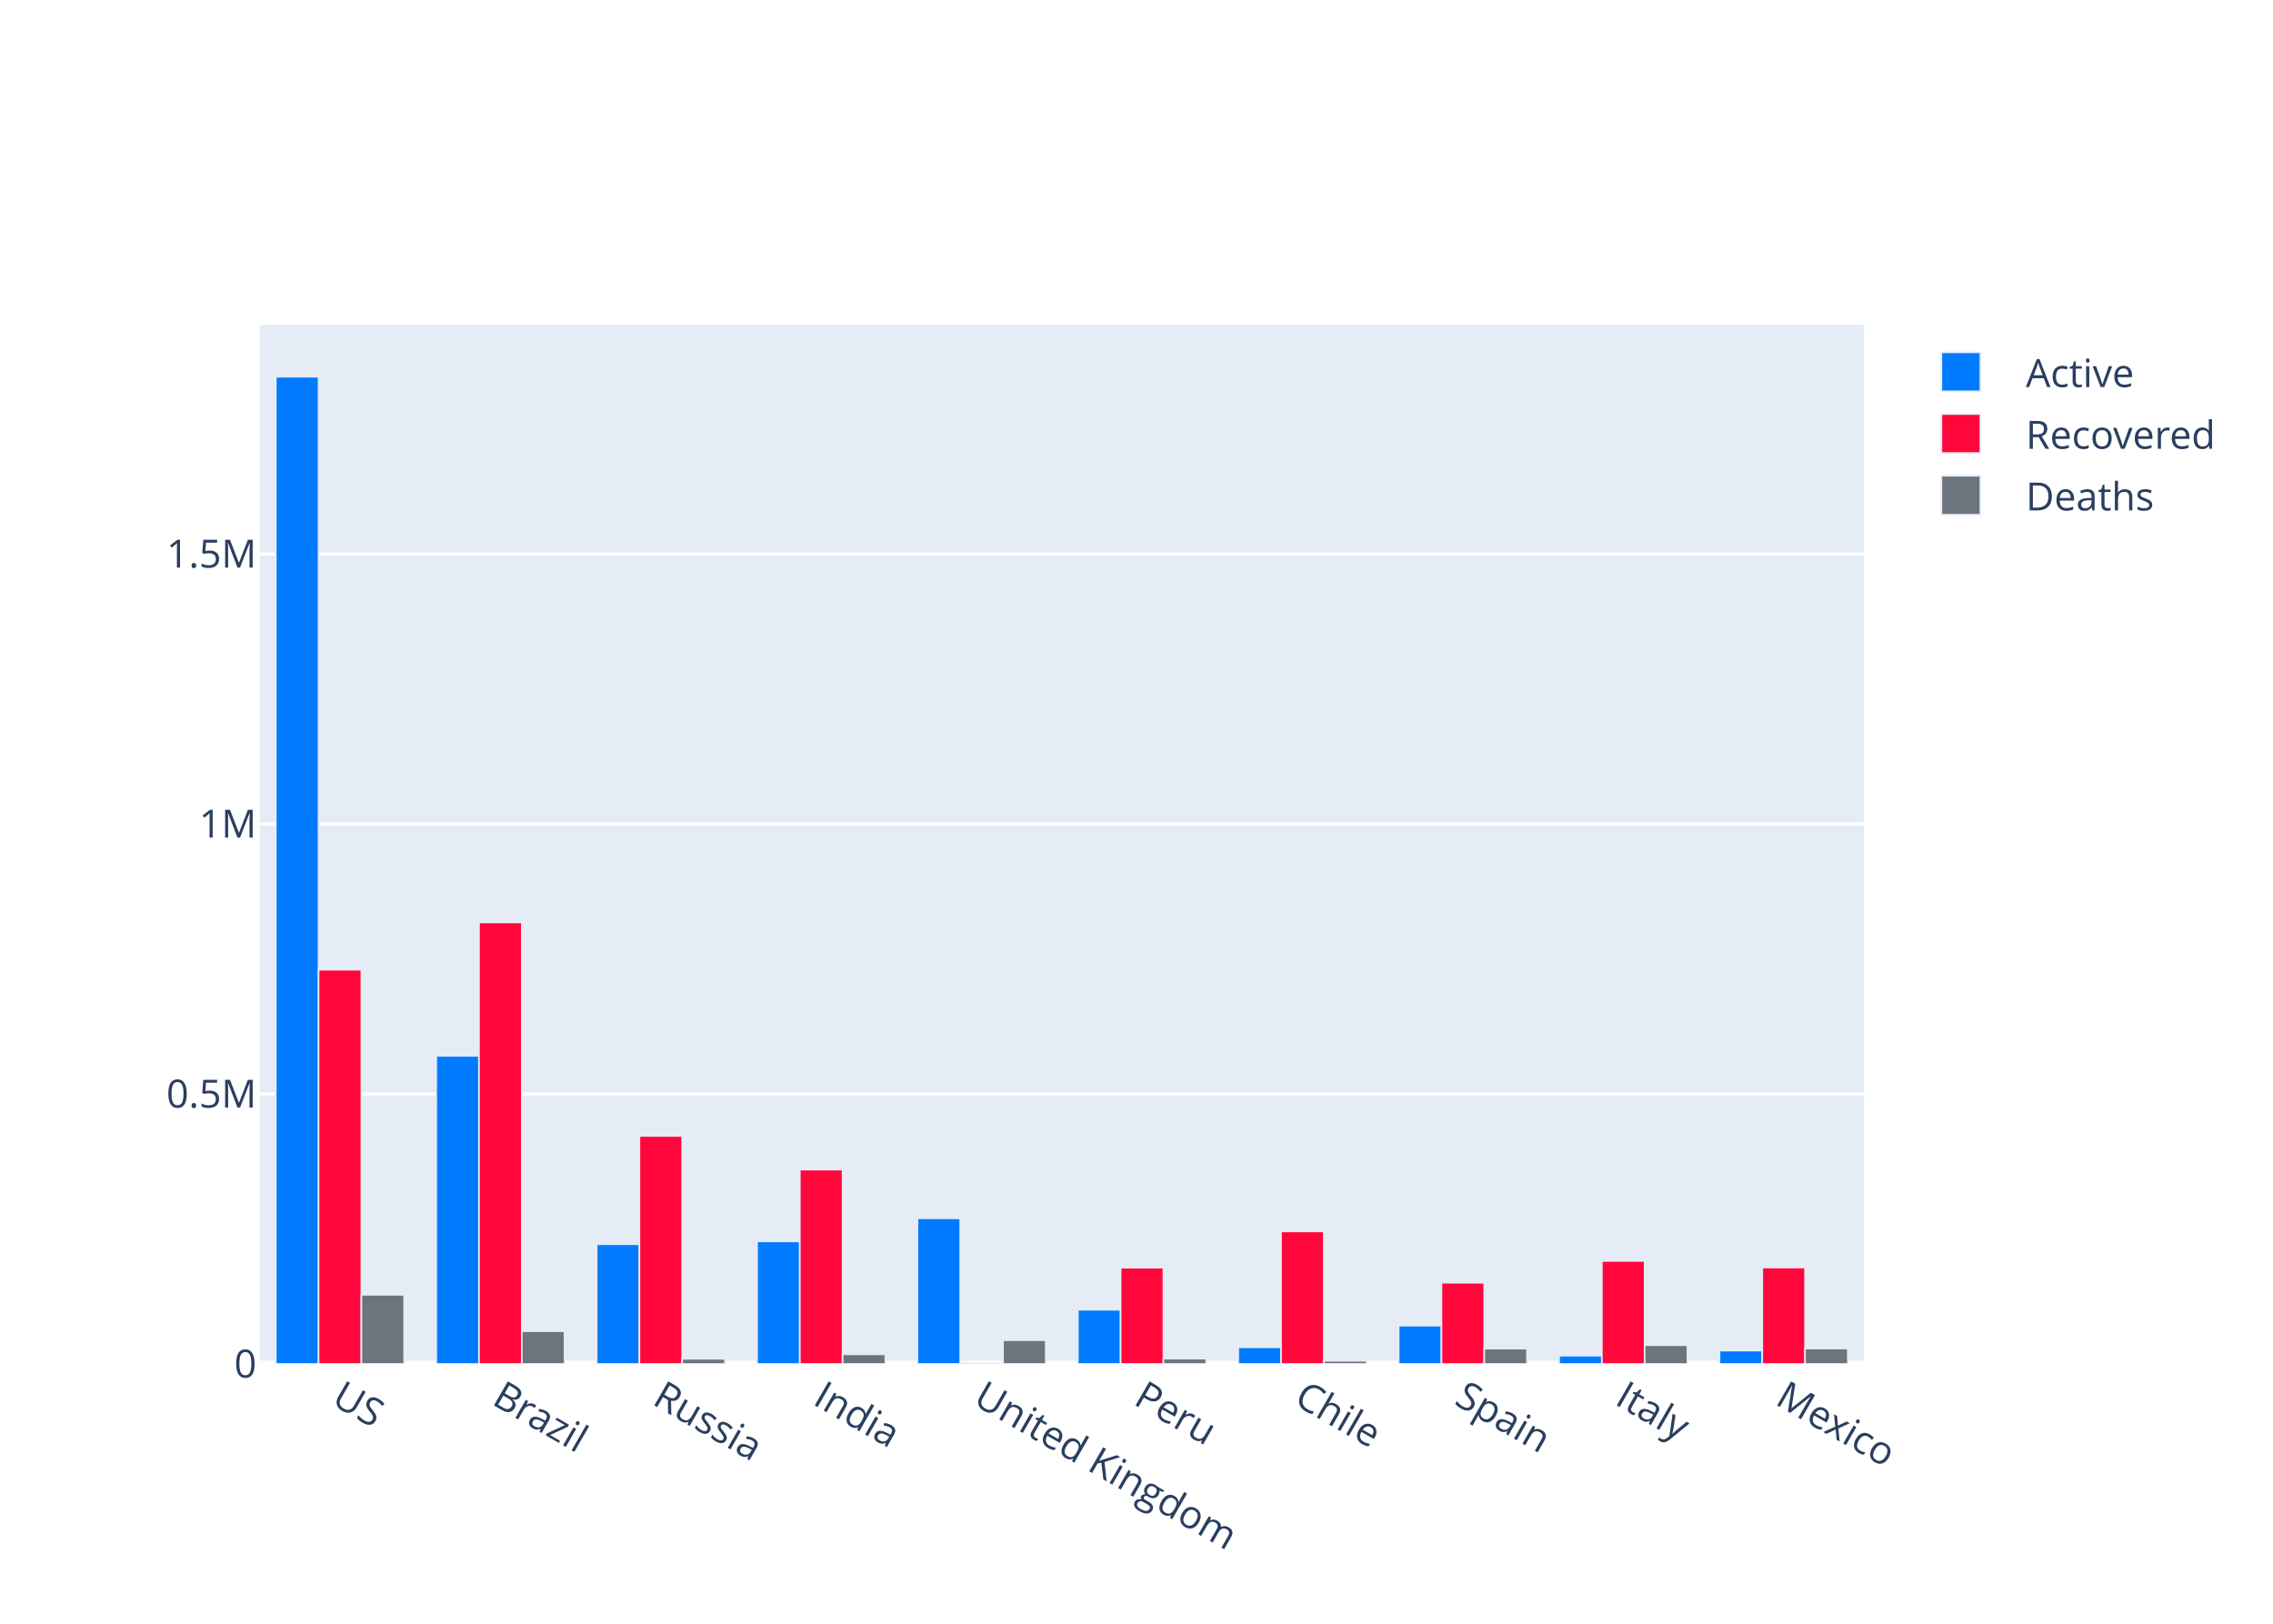
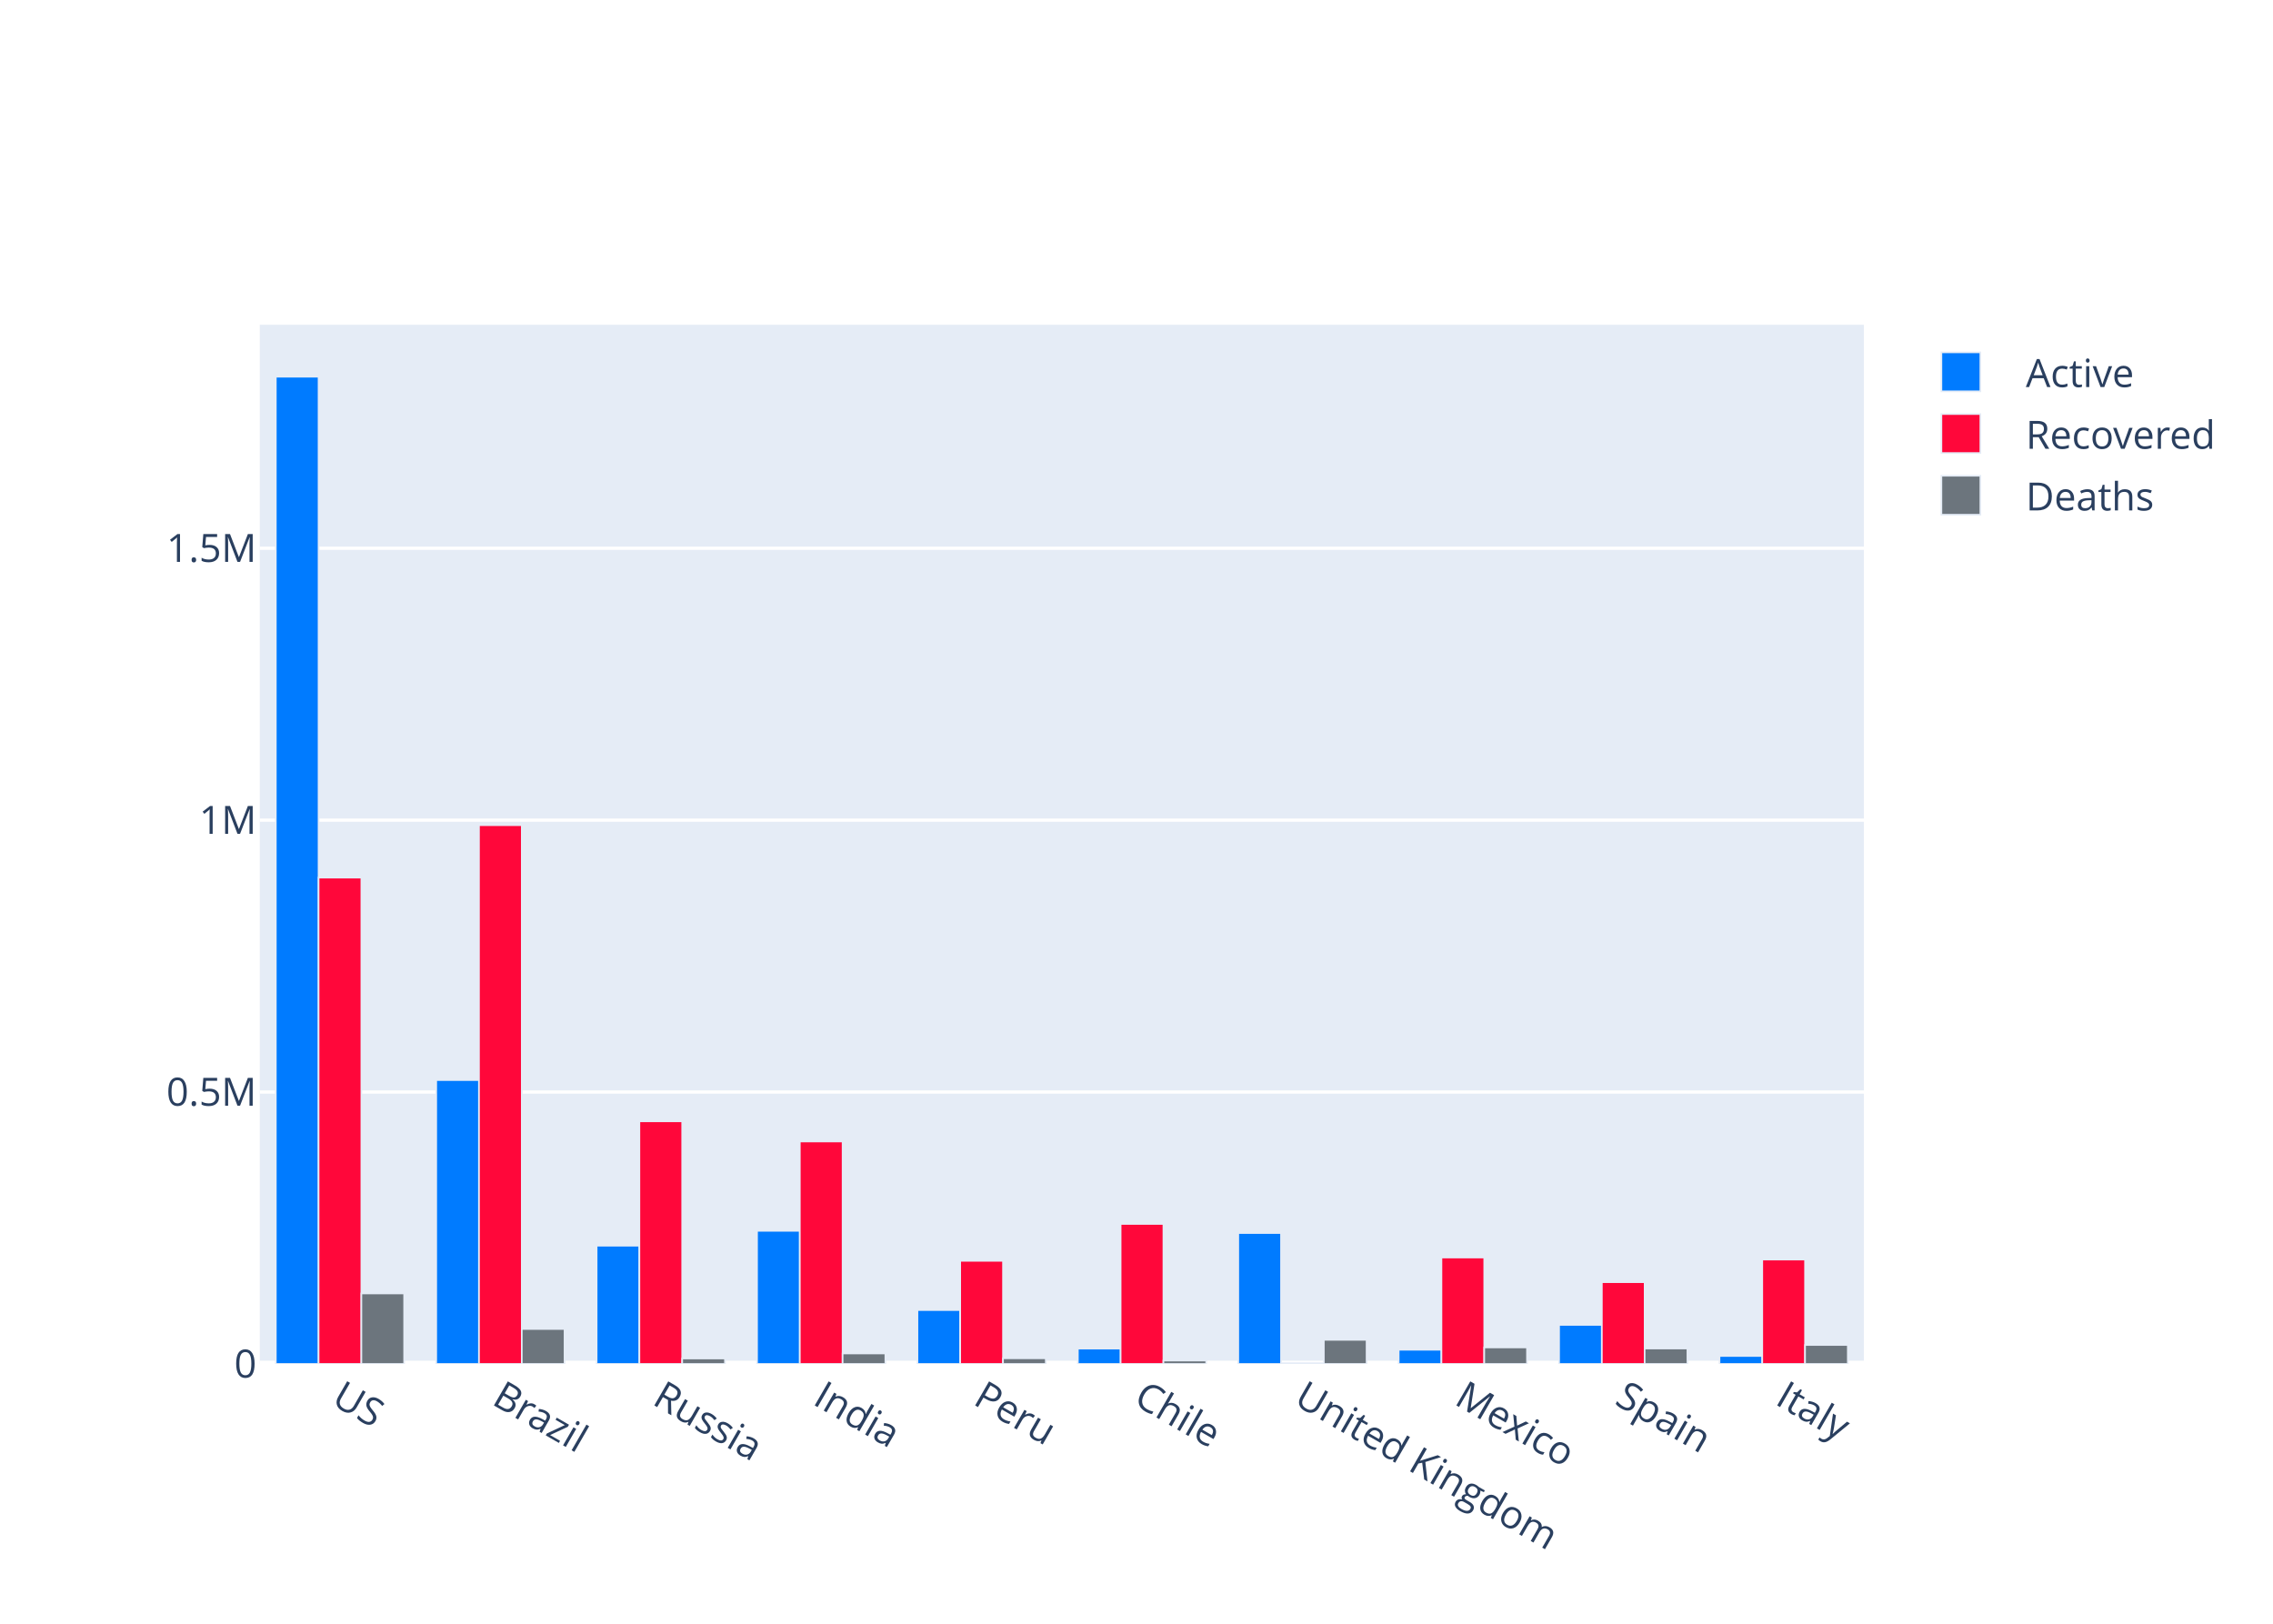
<svg xmlns="http://www.w3.org/2000/svg" class="main-svg" width="700" height="500" style="" viewBox="0 0 700 500">
  <rect x="0" y="0" width="700" height="500" style="fill: rgb(255, 255, 255); fill-opacity: 1;" />
-   <defs id="defs-6af9a3">
+   <defs id="defs-4fd0d1">
    <g class="clips">
-       <clipPath id="clip6af9a3xyplot" class="plotclip">
+       <clipPath id="clip4fd0d1xyplot" class="plotclip">
        <rect width="494" height="320" />
      </clipPath>
-       <clipPath class="axesclip" id="clip6af9a3x">
+       <clipPath class="axesclip" id="clip4fd0d1x">
        <rect x="80" y="0" width="494" height="500" />
      </clipPath>
-       <clipPath class="axesclip" id="clip6af9a3y">
+       <clipPath class="axesclip" id="clip4fd0d1y">
        <rect x="0" y="100" width="700" height="320" />
      </clipPath>
-       <clipPath class="axesclip" id="clip6af9a3xy">
+       <clipPath class="axesclip" id="clip4fd0d1xy">
        <rect x="80" y="100" width="494" height="320" />
      </clipPath>
    </g>
    <g class="gradients" />
  </defs>
  <g class="bglayer">
    <rect class="bg" x="80" y="100" width="494" height="320" style="fill: rgb(229, 236, 246); fill-opacity: 1; stroke-width: 0;" />
  </g>
  <g class="layer-below">
    <g class="imagelayer" />
    <g class="shapelayer" />
  </g>
  <g class="cartesianlayer">
    <g class="subplot xy">
      <g class="layer-subplot">
        <g class="shapelayer" />
        <g class="imagelayer" />
      </g>
      <g class="gridlayer">
        <g class="x" />
        <g class="y">
-           <path class="ygrid crisp" transform="translate(0,336.86)" d="M80,0h494" style="stroke: rgb(255, 255, 255); stroke-opacity: 1; stroke-width: 1px;" />
-           <path class="ygrid crisp" transform="translate(0,253.72)" d="M80,0h494" style="stroke: rgb(255, 255, 255); stroke-opacity: 1; stroke-width: 1px;" />
-           <path class="ygrid crisp" transform="translate(0,170.57)" d="M80,0h494" style="stroke: rgb(255, 255, 255); stroke-opacity: 1; stroke-width: 1px;" />
+           <path class="ygrid crisp" transform="translate(0,336.27)" d="M80,0h494" style="stroke: rgb(255, 255, 255); stroke-opacity: 1; stroke-width: 1px;" />
+           <path class="ygrid crisp" transform="translate(0,252.55)" d="M80,0h494" style="stroke: rgb(255, 255, 255); stroke-opacity: 1; stroke-width: 1px;" />
+           <path class="ygrid crisp" transform="translate(0,168.82)" d="M80,0h494" style="stroke: rgb(255, 255, 255); stroke-opacity: 1; stroke-width: 1px;" />
        </g>
      </g>
      <g class="zerolinelayer">
        <path class="yzl zl crisp" transform="translate(0,420)" d="M80,0h494" style="stroke: rgb(255, 255, 255); stroke-opacity: 1; stroke-width: 2px;" />
      </g>
      <path class="xlines-below" />
      <path class="ylines-below" />
      <g class="overlines-below" />
      <g class="xaxislayer-below" />
      <g class="yaxislayer-below" />
      <g class="overaxes-below" />
-       <g class="plot" transform="translate(80, 100)" clip-path="url('#clip6af9a3xyplot')">
+       <g class="plot" transform="translate(80, 100)" clip-path="url('#clip4fd0d1xyplot')">
        <g class="barlayer mlayer">
          <g class="trace bars" style="opacity: 1;">
            <g class="points">
              <g class="point">
                <path d="M4.94,320V16H18.11V320Z" style="vector-effect: non-scaling-stroke; opacity: 1; stroke-width: 0.5px; fill: rgb(0, 123, 255); fill-opacity: 1; stroke: rgb(229, 236, 246); stroke-opacity: 1;" />
              </g>
              <g class="point">
-                 <path d="M54.34,320V225.14H67.51V320Z" style="vector-effect: non-scaling-stroke; opacity: 1; stroke-width: 0.5px; fill: rgb(0, 123, 255); fill-opacity: 1; stroke: rgb(229, 236, 246); stroke-opacity: 1;" />
-               </g>
-               <g class="point">
-                 <path d="M103.74,320V283.13H116.91V320Z" style="vector-effect: non-scaling-stroke; opacity: 1; stroke-width: 0.5px; fill: rgb(0, 123, 255); fill-opacity: 1; stroke: rgb(229, 236, 246); stroke-opacity: 1;" />
-               </g>
-               <g class="point">
-                 <path d="M153.14,320V282.26H166.31V320Z" style="vector-effect: non-scaling-stroke; opacity: 1; stroke-width: 0.5px; fill: rgb(0, 123, 255); fill-opacity: 1; stroke: rgb(229, 236, 246); stroke-opacity: 1;" />
-               </g>
-               <g class="point">
-                 <path d="M202.54,320V275.16H215.71V320Z" style="vector-effect: non-scaling-stroke; opacity: 1; stroke-width: 0.5px; fill: rgb(0, 123, 255); fill-opacity: 1; stroke: rgb(229, 236, 246); stroke-opacity: 1;" />
-               </g>
-               <g class="point">
-                 <path d="M251.94,320V303.31H265.11V320Z" style="vector-effect: non-scaling-stroke; opacity: 1; stroke-width: 0.5px; fill: rgb(0, 123, 255); fill-opacity: 1; stroke: rgb(229, 236, 246); stroke-opacity: 1;" />
-               </g>
-               <g class="point">
-                 <path d="M301.34,320V314.87H314.51V320Z" style="vector-effect: non-scaling-stroke; opacity: 1; stroke-width: 0.5px; fill: rgb(0, 123, 255); fill-opacity: 1; stroke: rgb(229, 236, 246); stroke-opacity: 1;" />
-               </g>
-               <g class="point">
-                 <path d="M350.74,320V308.21H363.91V320Z" style="vector-effect: non-scaling-stroke; opacity: 1; stroke-width: 0.5px; fill: rgb(0, 123, 255); fill-opacity: 1; stroke: rgb(229, 236, 246); stroke-opacity: 1;" />
-               </g>
-               <g class="point">
-                 <path d="M400.14,320V317.46H413.31V320Z" style="vector-effect: non-scaling-stroke; opacity: 1; stroke-width: 0.5px; fill: rgb(0, 123, 255); fill-opacity: 1; stroke: rgb(229, 236, 246); stroke-opacity: 1;" />
-               </g>
-               <g class="point">
-                 <path d="M449.54,320V315.89H462.71V320Z" style="vector-effect: non-scaling-stroke; opacity: 1; stroke-width: 0.5px; fill: rgb(0, 123, 255); fill-opacity: 1; stroke: rgb(229, 236, 246); stroke-opacity: 1;" />
+                 <path d="M54.34,320V232.59H67.51V320Z" style="vector-effect: non-scaling-stroke; opacity: 1; stroke-width: 0.5px; fill: rgb(0, 123, 255); fill-opacity: 1; stroke: rgb(229, 236, 246); stroke-opacity: 1;" />
+               </g>
+               <g class="point">
+                 <path d="M103.74,320V283.59H116.91V320Z" style="vector-effect: non-scaling-stroke; opacity: 1; stroke-width: 0.5px; fill: rgb(0, 123, 255); fill-opacity: 1; stroke: rgb(229, 236, 246); stroke-opacity: 1;" />
+               </g>
+               <g class="point">
+                 <path d="M153.14,320V279.01H166.31V320Z" style="vector-effect: non-scaling-stroke; opacity: 1; stroke-width: 0.5px; fill: rgb(0, 123, 255); fill-opacity: 1; stroke: rgb(229, 236, 246); stroke-opacity: 1;" />
+               </g>
+               <g class="point">
+                 <path d="M202.54,320V303.41H215.71V320Z" style="vector-effect: non-scaling-stroke; opacity: 1; stroke-width: 0.5px; fill: rgb(0, 123, 255); fill-opacity: 1; stroke: rgb(229, 236, 246); stroke-opacity: 1;" />
+               </g>
+               <g class="point">
+                 <path d="M251.94,320V315.28H265.11V320Z" style="vector-effect: non-scaling-stroke; opacity: 1; stroke-width: 0.5px; fill: rgb(0, 123, 255); fill-opacity: 1; stroke: rgb(229, 236, 246); stroke-opacity: 1;" />
+               </g>
+               <g class="point">
+                 <path d="M301.34,320V279.69H314.51V320Z" style="vector-effect: non-scaling-stroke; opacity: 1; stroke-width: 0.5px; fill: rgb(0, 123, 255); fill-opacity: 1; stroke: rgb(229, 236, 246); stroke-opacity: 1;" />
+               </g>
+               <g class="point">
+                 <path d="M350.74,320V315.63H363.91V320Z" style="vector-effect: non-scaling-stroke; opacity: 1; stroke-width: 0.5px; fill: rgb(0, 123, 255); fill-opacity: 1; stroke: rgb(229, 236, 246); stroke-opacity: 1;" />
+               </g>
+               <g class="point">
+                 <path d="M400.14,320V307.98H413.31V320Z" style="vector-effect: non-scaling-stroke; opacity: 1; stroke-width: 0.5px; fill: rgb(0, 123, 255); fill-opacity: 1; stroke: rgb(229, 236, 246); stroke-opacity: 1;" />
+               </g>
+               <g class="point">
+                 <path d="M449.54,320V317.55H462.71V320Z" style="vector-effect: non-scaling-stroke; opacity: 1; stroke-width: 0.5px; fill: rgb(0, 123, 255); fill-opacity: 1; stroke: rgb(229, 236, 246); stroke-opacity: 1;" />
              </g>
            </g>
          </g>
          <g class="trace bars" style="opacity: 1;">
            <g class="points">
              <g class="point">
-                 <path d="M18.11,320V198.61H31.29V320Z" style="vector-effect: non-scaling-stroke; opacity: 1; stroke-width: 0.5px; fill: rgb(255, 7, 58); fill-opacity: 1; stroke: rgb(229, 236, 246); stroke-opacity: 1;" />
-               </g>
-               <g class="point">
-                 <path d="M67.51,320V184.04H80.69V320Z" style="vector-effect: non-scaling-stroke; opacity: 1; stroke-width: 0.5px; fill: rgb(255, 7, 58); fill-opacity: 1; stroke: rgb(229, 236, 246); stroke-opacity: 1;" />
-               </g>
-               <g class="point">
-                 <path d="M116.91,320V249.79H130.09V320Z" style="vector-effect: non-scaling-stroke; opacity: 1; stroke-width: 0.5px; fill: rgb(255, 7, 58); fill-opacity: 1; stroke: rgb(229, 236, 246); stroke-opacity: 1;" />
-               </g>
-               <g class="point">
-                 <path d="M166.31,320V260.16H179.49V320Z" style="vector-effect: non-scaling-stroke; opacity: 1; stroke-width: 0.5px; fill: rgb(255, 7, 58); fill-opacity: 1; stroke: rgb(229, 236, 246); stroke-opacity: 1;" />
-               </g>
-               <g class="point">
-                 <path d="M215.71,320V319.77H228.89V320Z" style="vector-effect: non-scaling-stroke; opacity: 1; stroke-width: 0.5px; fill: rgb(255, 7, 58); fill-opacity: 1; stroke: rgb(229, 236, 246); stroke-opacity: 1;" />
-               </g>
-               <g class="point">
-                 <path d="M265.11,320V290.36H278.29V320Z" style="vector-effect: non-scaling-stroke; opacity: 1; stroke-width: 0.5px; fill: rgb(255, 7, 58); fill-opacity: 1; stroke: rgb(229, 236, 246); stroke-opacity: 1;" />
-               </g>
-               <g class="point">
-                 <path d="M314.51,320V279.19H327.69V320Z" style="vector-effect: non-scaling-stroke; opacity: 1; stroke-width: 0.5px; fill: rgb(255, 7, 58); fill-opacity: 1; stroke: rgb(229, 236, 246); stroke-opacity: 1;" />
-               </g>
-               <g class="point">
-                 <path d="M363.91,320V294.99H377.09V320Z" style="vector-effect: non-scaling-stroke; opacity: 1; stroke-width: 0.5px; fill: rgb(255, 7, 58); fill-opacity: 1; stroke: rgb(229, 236, 246); stroke-opacity: 1;" />
-               </g>
-               <g class="point">
-                 <path d="M413.31,320V288.29H426.49V320Z" style="vector-effect: non-scaling-stroke; opacity: 1; stroke-width: 0.5px; fill: rgb(255, 7, 58); fill-opacity: 1; stroke: rgb(229, 236, 246); stroke-opacity: 1;" />
-               </g>
-               <g class="point">
-                 <path d="M462.71,320V290.31H475.89V320Z" style="vector-effect: non-scaling-stroke; opacity: 1; stroke-width: 0.5px; fill: rgb(255, 7, 58); fill-opacity: 1; stroke: rgb(229, 236, 246); stroke-opacity: 1;" />
+                 <path d="M18.11,320V170.24H31.29V320Z" style="vector-effect: non-scaling-stroke; opacity: 1; stroke-width: 0.5px; fill: rgb(255, 7, 58); fill-opacity: 1; stroke: rgb(229, 236, 246); stroke-opacity: 1;" />
+               </g>
+               <g class="point">
+                 <path d="M67.51,320V154.1H80.69V320Z" style="vector-effect: non-scaling-stroke; opacity: 1; stroke-width: 0.5px; fill: rgb(255, 7, 58); fill-opacity: 1; stroke: rgb(229, 236, 246); stroke-opacity: 1;" />
+               </g>
+               <g class="point">
+                 <path d="M116.91,320V245.29H130.09V320Z" style="vector-effect: non-scaling-stroke; opacity: 1; stroke-width: 0.5px; fill: rgb(255, 7, 58); fill-opacity: 1; stroke: rgb(229, 236, 246); stroke-opacity: 1;" />
+               </g>
+               <g class="point">
+                 <path d="M166.31,320V251.5H179.49V320Z" style="vector-effect: non-scaling-stroke; opacity: 1; stroke-width: 0.5px; fill: rgb(255, 7, 58); fill-opacity: 1; stroke: rgb(229, 236, 246); stroke-opacity: 1;" />
+               </g>
+               <g class="point">
+                 <path d="M215.71,320V288.25H228.89V320Z" style="vector-effect: non-scaling-stroke; opacity: 1; stroke-width: 0.5px; fill: rgb(255, 7, 58); fill-opacity: 1; stroke: rgb(229, 236, 246); stroke-opacity: 1;" />
+               </g>
+               <g class="point">
+                 <path d="M265.11,320V276.89H278.29V320Z" style="vector-effect: non-scaling-stroke; opacity: 1; stroke-width: 0.5px; fill: rgb(255, 7, 58); fill-opacity: 1; stroke: rgb(229, 236, 246); stroke-opacity: 1;" />
+               </g>
+               <g class="point">
+                 <path d="M314.51,320V319.77H327.69V320Z" style="vector-effect: non-scaling-stroke; opacity: 1; stroke-width: 0.5px; fill: rgb(255, 7, 58); fill-opacity: 1; stroke: rgb(229, 236, 246); stroke-opacity: 1;" />
+               </g>
+               <g class="point">
+                 <path d="M363.91,320V287.23H377.09V320Z" style="vector-effect: non-scaling-stroke; opacity: 1; stroke-width: 0.5px; fill: rgb(255, 7, 58); fill-opacity: 1; stroke: rgb(229, 236, 246); stroke-opacity: 1;" />
+               </g>
+               <g class="point">
+                 <path d="M413.31,320V294.82H426.49V320Z" style="vector-effect: non-scaling-stroke; opacity: 1; stroke-width: 0.5px; fill: rgb(255, 7, 58); fill-opacity: 1; stroke: rgb(229, 236, 246); stroke-opacity: 1;" />
+               </g>
+               <g class="point">
+                 <path d="M462.71,320V287.86H475.89V320Z" style="vector-effect: non-scaling-stroke; opacity: 1; stroke-width: 0.5px; fill: rgb(255, 7, 58); fill-opacity: 1; stroke: rgb(229, 236, 246); stroke-opacity: 1;" />
              </g>
            </g>
          </g>
          <g class="trace bars" style="opacity: 1;">
            <g class="points">
              <g class="point">
-                 <path d="M31.29,320V298.71H44.46V320Z" style="vector-effect: non-scaling-stroke; opacity: 1; stroke-width: 0.5px; fill: rgb(108, 117, 125); fill-opacity: 1; stroke: rgb(229, 236, 246); stroke-opacity: 1;" />
-               </g>
-               <g class="point">
-                 <path d="M80.69,320V309.92H93.86V320Z" style="vector-effect: non-scaling-stroke; opacity: 1; stroke-width: 0.5px; fill: rgb(108, 117, 125); fill-opacity: 1; stroke: rgb(229, 236, 246); stroke-opacity: 1;" />
-               </g>
-               <g class="point">
-                 <path d="M130.09,320V318.42H143.26V320Z" style="vector-effect: non-scaling-stroke; opacity: 1; stroke-width: 0.5px; fill: rgb(108, 117, 125); fill-opacity: 1; stroke: rgb(229, 236, 246); stroke-opacity: 1;" />
-               </g>
-               <g class="point">
-                 <path d="M179.49,320V317.03H192.66V320Z" style="vector-effect: non-scaling-stroke; opacity: 1; stroke-width: 0.5px; fill: rgb(108, 117, 125); fill-opacity: 1; stroke: rgb(229, 236, 246); stroke-opacity: 1;" />
-               </g>
-               <g class="point">
-                 <path d="M228.89,320V312.69H242.06V320Z" style="vector-effect: non-scaling-stroke; opacity: 1; stroke-width: 0.5px; fill: rgb(108, 117, 125); fill-opacity: 1; stroke: rgb(229, 236, 246); stroke-opacity: 1;" />
-               </g>
-               <g class="point">
-                 <path d="M278.29,320V318.36H291.46V320Z" style="vector-effect: non-scaling-stroke; opacity: 1; stroke-width: 0.5px; fill: rgb(108, 117, 125); fill-opacity: 1; stroke: rgb(229, 236, 246); stroke-opacity: 1;" />
-               </g>
-               <g class="point">
-                 <path d="M327.69,320V319.04H340.86V320Z" style="vector-effect: non-scaling-stroke; opacity: 1; stroke-width: 0.5px; fill: rgb(108, 117, 125); fill-opacity: 1; stroke: rgb(229, 236, 246); stroke-opacity: 1;" />
-               </g>
-               <g class="point">
-                 <path d="M377.09,320V315.28H390.26V320Z" style="vector-effect: non-scaling-stroke; opacity: 1; stroke-width: 0.5px; fill: rgb(108, 117, 125); fill-opacity: 1; stroke: rgb(229, 236, 246); stroke-opacity: 1;" />
-               </g>
-               <g class="point">
-                 <path d="M426.49,320V314.22H439.66V320Z" style="vector-effect: non-scaling-stroke; opacity: 1; stroke-width: 0.5px; fill: rgb(108, 117, 125); fill-opacity: 1; stroke: rgb(229, 236, 246); stroke-opacity: 1;" />
-               </g>
-               <g class="point">
-                 <path d="M475.89,320V315.26H489.06V320Z" style="vector-effect: non-scaling-stroke; opacity: 1; stroke-width: 0.5px; fill: rgb(108, 117, 125); fill-opacity: 1; stroke: rgb(229, 236, 246); stroke-opacity: 1;" />
+                 <path d="M31.29,320V298.29H44.46V320Z" style="vector-effect: non-scaling-stroke; opacity: 1; stroke-width: 0.5px; fill: rgb(108, 117, 125); fill-opacity: 1; stroke: rgb(229, 236, 246); stroke-opacity: 1;" />
+               </g>
+               <g class="point">
+                 <path d="M80.69,320V309.24H93.86V320Z" style="vector-effect: non-scaling-stroke; opacity: 1; stroke-width: 0.5px; fill: rgb(108, 117, 125); fill-opacity: 1; stroke: rgb(229, 236, 246); stroke-opacity: 1;" />
+               </g>
+               <g class="point">
+                 <path d="M130.09,320V318.32H143.26V320Z" style="vector-effect: non-scaling-stroke; opacity: 1; stroke-width: 0.5px; fill: rgb(108, 117, 125); fill-opacity: 1; stroke: rgb(229, 236, 246); stroke-opacity: 1;" />
+               </g>
+               <g class="point">
+                 <path d="M179.49,320V316.77H192.66V320Z" style="vector-effect: non-scaling-stroke; opacity: 1; stroke-width: 0.5px; fill: rgb(108, 117, 125); fill-opacity: 1; stroke: rgb(229, 236, 246); stroke-opacity: 1;" />
+               </g>
+               <g class="point">
+                 <path d="M228.89,320V318.26H242.06V320Z" style="vector-effect: non-scaling-stroke; opacity: 1; stroke-width: 0.5px; fill: rgb(108, 117, 125); fill-opacity: 1; stroke: rgb(229, 236, 246); stroke-opacity: 1;" />
+               </g>
+               <g class="point">
+                 <path d="M278.29,320V318.96H291.46V320Z" style="vector-effect: non-scaling-stroke; opacity: 1; stroke-width: 0.5px; fill: rgb(108, 117, 125); fill-opacity: 1; stroke: rgb(229, 236, 246); stroke-opacity: 1;" />
+               </g>
+               <g class="point">
+                 <path d="M327.69,320V312.58H340.86V320Z" style="vector-effect: non-scaling-stroke; opacity: 1; stroke-width: 0.5px; fill: rgb(108, 117, 125); fill-opacity: 1; stroke: rgb(229, 236, 246); stroke-opacity: 1;" />
+               </g>
+               <g class="point">
+                 <path d="M377.09,320V314.92H390.26V320Z" style="vector-effect: non-scaling-stroke; opacity: 1; stroke-width: 0.5px; fill: rgb(108, 117, 125); fill-opacity: 1; stroke: rgb(229, 236, 246); stroke-opacity: 1;" />
+               </g>
+               <g class="point">
+                 <path d="M426.49,320V315.25H439.66V320Z" style="vector-effect: non-scaling-stroke; opacity: 1; stroke-width: 0.5px; fill: rgb(108, 117, 125); fill-opacity: 1; stroke: rgb(229, 236, 246); stroke-opacity: 1;" />
+               </g>
+               <g class="point">
+                 <path d="M475.89,320V314.16H489.06V320Z" style="vector-effect: non-scaling-stroke; opacity: 1; stroke-width: 0.5px; fill: rgb(108, 117, 125); fill-opacity: 1; stroke: rgb(229, 236, 246); stroke-opacity: 1;" />
              </g>
            </g>
          </g>
        </g>
      </g>
      <g class="overplot" />
      <path class="xlines-above crisp" d="M0,0" style="fill: none;" />
      <path class="ylines-above crisp" d="M0,0" style="fill: none;" />
      <g class="overlines-above" />
      <g class="xaxislayer-above">
        <g class="xtick">
          <text text-anchor="start" x="0" y="433" transform="translate(104.7,0) rotate(30,0,427)" style="font-family: 'Open Sans', verdana, arial, sans-serif; font-size: 12px; fill: rgb(42, 63, 95); fill-opacity: 1; white-space: pre;">US</text>
        </g>
        <g class="xtick">
          <text text-anchor="start" x="0" y="433" transform="translate(154.1,0) rotate(30,0,427)" style="font-family: 'Open Sans', verdana, arial, sans-serif; font-size: 12px; fill: rgb(42, 63, 95); fill-opacity: 1; white-space: pre;">Brazil</text>
        </g>
        <g class="xtick">
          <text text-anchor="start" x="0" y="433" transform="translate(203.5,0) rotate(30,0,427)" style="font-family: 'Open Sans', verdana, arial, sans-serif; font-size: 12px; fill: rgb(42, 63, 95); fill-opacity: 1; white-space: pre;">Russia</text>
        </g>
        <g class="xtick">
          <text text-anchor="start" x="0" y="433" transform="translate(252.9,0) rotate(30,0,427)" style="font-family: 'Open Sans', verdana, arial, sans-serif; font-size: 12px; fill: rgb(42, 63, 95); fill-opacity: 1; white-space: pre;">India</text>
        </g>
        <g class="xtick">
-           <text text-anchor="start" x="0" y="433" transform="translate(302.3,0) rotate(30,0,427)" style="font-family: 'Open Sans', verdana, arial, sans-serif; font-size: 12px; fill: rgb(42, 63, 95); fill-opacity: 1; white-space: pre;">United Kingdom</text>
-         </g>
-         <g class="xtick">
-           <text text-anchor="start" x="0" y="433" transform="translate(351.7,0) rotate(30,0,427)" style="font-family: 'Open Sans', verdana, arial, sans-serif; font-size: 12px; fill: rgb(42, 63, 95); fill-opacity: 1; white-space: pre;">Peru</text>
-         </g>
-         <g class="xtick">
-           <text text-anchor="start" x="0" y="433" transform="translate(401.1,0) rotate(30,0,427)" style="font-family: 'Open Sans', verdana, arial, sans-serif; font-size: 12px; fill: rgb(42, 63, 95); fill-opacity: 1; white-space: pre;">Chile</text>
-         </g>
-         <g class="xtick">
-           <text text-anchor="start" x="0" y="433" transform="translate(450.5,0) rotate(30,0,427)" style="font-family: 'Open Sans', verdana, arial, sans-serif; font-size: 12px; fill: rgb(42, 63, 95); fill-opacity: 1; white-space: pre;">Spain</text>
-         </g>
-         <g class="xtick">
-           <text text-anchor="start" x="0" y="433" transform="translate(499.9,0) rotate(30,0,427)" style="font-family: 'Open Sans', verdana, arial, sans-serif; font-size: 12px; fill: rgb(42, 63, 95); fill-opacity: 1; white-space: pre;">Italy</text>
-         </g>
-         <g class="xtick">
-           <text text-anchor="start" x="0" y="433" transform="translate(549.3,0) rotate(30,0,427)" style="font-family: 'Open Sans', verdana, arial, sans-serif; font-size: 12px; fill: rgb(42, 63, 95); fill-opacity: 1; white-space: pre;">Mexico</text>
+           <text text-anchor="start" x="0" y="433" transform="translate(302.3,0) rotate(30,0,427)" style="font-family: 'Open Sans', verdana, arial, sans-serif; font-size: 12px; fill: rgb(42, 63, 95); fill-opacity: 1; white-space: pre;">Peru</text>
+         </g>
+         <g class="xtick">
+           <text text-anchor="start" x="0" y="433" transform="translate(351.7,0) rotate(30,0,427)" style="font-family: 'Open Sans', verdana, arial, sans-serif; font-size: 12px; fill: rgb(42, 63, 95); fill-opacity: 1; white-space: pre;">Chile</text>
+         </g>
+         <g class="xtick">
+           <text text-anchor="start" x="0" y="433" transform="translate(401.1,0) rotate(30,0,427)" style="font-family: 'Open Sans', verdana, arial, sans-serif; font-size: 12px; fill: rgb(42, 63, 95); fill-opacity: 1; white-space: pre;">United Kingdom</text>
+         </g>
+         <g class="xtick">
+           <text text-anchor="start" x="0" y="433" transform="translate(450.5,0) rotate(30,0,427)" style="font-family: 'Open Sans', verdana, arial, sans-serif; font-size: 12px; fill: rgb(42, 63, 95); fill-opacity: 1; white-space: pre;">Mexico</text>
+         </g>
+         <g class="xtick">
+           <text text-anchor="start" x="0" y="433" transform="translate(499.9,0) rotate(30,0,427)" style="font-family: 'Open Sans', verdana, arial, sans-serif; font-size: 12px; fill: rgb(42, 63, 95); fill-opacity: 1; white-space: pre;">Spain</text>
+         </g>
+         <g class="xtick">
+           <text text-anchor="start" x="0" y="433" transform="translate(549.3,0) rotate(30,0,427)" style="font-family: 'Open Sans', verdana, arial, sans-serif; font-size: 12px; fill: rgb(42, 63, 95); fill-opacity: 1; white-space: pre;">Italy</text>
        </g>
      </g>
      <g class="yaxislayer-above">
        <g class="ytick">
          <text text-anchor="end" x="79" y="4.2" transform="translate(0,420)" style="font-family: 'Open Sans', verdana, arial, sans-serif; font-size: 12px; fill: rgb(42, 63, 95); fill-opacity: 1; white-space: pre;">0</text>
        </g>
        <g class="ytick">
-           <text text-anchor="end" x="79" y="4.2" transform="translate(0,336.86)" style="font-family: 'Open Sans', verdana, arial, sans-serif; font-size: 12px; fill: rgb(42, 63, 95); fill-opacity: 1; white-space: pre;">0.5M</text>
-         </g>
-         <g class="ytick">
-           <text text-anchor="end" x="79" y="4.2" transform="translate(0,253.72)" style="font-family: 'Open Sans', verdana, arial, sans-serif; font-size: 12px; fill: rgb(42, 63, 95); fill-opacity: 1; white-space: pre;">1M</text>
-         </g>
-         <g class="ytick">
-           <text text-anchor="end" x="79" y="4.2" transform="translate(0,170.57)" style="font-family: 'Open Sans', verdana, arial, sans-serif; font-size: 12px; fill: rgb(42, 63, 95); fill-opacity: 1; white-space: pre;">1.5M</text>
+           <text text-anchor="end" x="79" y="4.2" transform="translate(0,336.27)" style="font-family: 'Open Sans', verdana, arial, sans-serif; font-size: 12px; fill: rgb(42, 63, 95); fill-opacity: 1; white-space: pre;">0.5M</text>
+         </g>
+         <g class="ytick">
+           <text text-anchor="end" x="79" y="4.2" transform="translate(0,252.55)" style="font-family: 'Open Sans', verdana, arial, sans-serif; font-size: 12px; fill: rgb(42, 63, 95); fill-opacity: 1; white-space: pre;">1M</text>
+         </g>
+         <g class="ytick">
+           <text text-anchor="end" x="79" y="4.2" transform="translate(0,168.82)" style="font-family: 'Open Sans', verdana, arial, sans-serif; font-size: 12px; fill: rgb(42, 63, 95); fill-opacity: 1; white-space: pre;">1.5M</text>
        </g>
      </g>
      <g class="overaxes-above" />
    </g>
  </g>
  <g class="polarlayer" />
  <g class="ternarylayer" />
  <g class="geolayer" />
  <g class="funnelarealayer" />
  <g class="pielayer" />
  <g class="treemaplayer" />
  <g class="sunburstlayer" />
  <g class="glimages" />
-   <defs id="topdefs-6af9a3">
+   <defs id="topdefs-4fd0d1">
    <g class="clips" />
-     <clipPath id="legend6af9a3">
+     <clipPath id="legend4fd0d1">
      <rect width="104" height="67" x="0" y="0" />
    </clipPath>
  </defs>
  <g class="layer-above">
    <g class="imagelayer" />
    <g class="shapelayer" />
  </g>
  <g class="infolayer">
    <g class="legend" pointer-events="all" transform="translate(583.88, 100)">
      <rect class="bg" shape-rendering="crispEdges" width="104" height="67" x="0" y="0" style="stroke: rgb(68, 68, 68); stroke-opacity: 1; fill: rgb(255, 255, 255); fill-opacity: 1; stroke-width: 0px;" />
-       <g class="scrollbox" transform="translate(0, 0)" clip-path="url('#legend6af9a3')">
+       <g class="scrollbox" transform="translate(0, 0)" clip-path="url('#legend4fd0d1')">
        <g class="groups">
          <g class="traces" transform="translate(0, 14.5)" style="opacity: 1;">
            <text class="legendtext user-select-none" text-anchor="start" x="40" y="4.68" style="font-family: 'Open Sans', verdana, arial, sans-serif; font-size: 12px; fill: rgb(42, 63, 95); fill-opacity: 1; white-space: pre;">Active</text>
            <g class="layers" style="opacity: 1;">
              <g class="legendfill" />
              <g class="legendlines" />
              <g class="legendsymbols">
                <g class="legendpoints">
                  <path class="legendundefined" d="M6,6H-6V-6H6Z" transform="translate(20,0)" style="stroke-width: 0.5px; fill: rgb(0, 123, 255); fill-opacity: 1; stroke: rgb(229, 236, 246); stroke-opacity: 1;" />
                </g>
              </g>
            </g>
            <rect class="legendtoggle" pointer-events="all" x="0" y="-9.5" width="98.031" height="19" style="cursor: pointer; fill: rgb(0, 0, 0); fill-opacity: 0;" />
          </g>
          <g class="traces" transform="translate(0, 33.5)" style="opacity: 1;">
            <text class="legendtext user-select-none" text-anchor="start" x="40" y="4.68" style="font-family: 'Open Sans', verdana, arial, sans-serif; font-size: 12px; fill: rgb(42, 63, 95); fill-opacity: 1; white-space: pre;">Recovered</text>
            <g class="layers" style="opacity: 1;">
              <g class="legendfill" />
              <g class="legendlines" />
              <g class="legendsymbols">
                <g class="legendpoints">
                  <path class="legendundefined" d="M6,6H-6V-6H6Z" transform="translate(20,0)" style="stroke-width: 0.5px; fill: rgb(255, 7, 58); fill-opacity: 1; stroke: rgb(229, 236, 246); stroke-opacity: 1;" />
                </g>
              </g>
            </g>
            <rect class="legendtoggle" pointer-events="all" x="0" y="-9.5" width="98.031" height="19" style="cursor: pointer; fill: rgb(0, 0, 0); fill-opacity: 0;" />
          </g>
          <g class="traces" transform="translate(0, 52.5)" style="opacity: 1;">
            <text class="legendtext user-select-none" text-anchor="start" x="40" y="4.68" style="font-family: 'Open Sans', verdana, arial, sans-serif; font-size: 12px; fill: rgb(42, 63, 95); fill-opacity: 1; white-space: pre;">Deaths</text>
            <g class="layers" style="opacity: 1;">
              <g class="legendfill" />
              <g class="legendlines" />
              <g class="legendsymbols">
                <g class="legendpoints">
                  <path class="legendundefined" d="M6,6H-6V-6H6Z" transform="translate(20,0)" style="stroke-width: 0.5px; fill: rgb(108, 117, 125); fill-opacity: 1; stroke: rgb(229, 236, 246); stroke-opacity: 1;" />
                </g>
              </g>
            </g>
            <rect class="legendtoggle" pointer-events="all" x="0" y="-9.5" width="98.031" height="19" style="cursor: pointer; fill: rgb(0, 0, 0); fill-opacity: 0;" />
          </g>
        </g>
      </g>
      <rect class="scrollbar" rx="20" ry="3" width="0" height="0" x="0" y="0" style="fill: rgb(128, 139, 164); fill-opacity: 1;" />
    </g>
    <g class="g-gtitle" />
    <g class="g-xtitle" />
    <g class="g-ytitle" />
  </g>
</svg>
